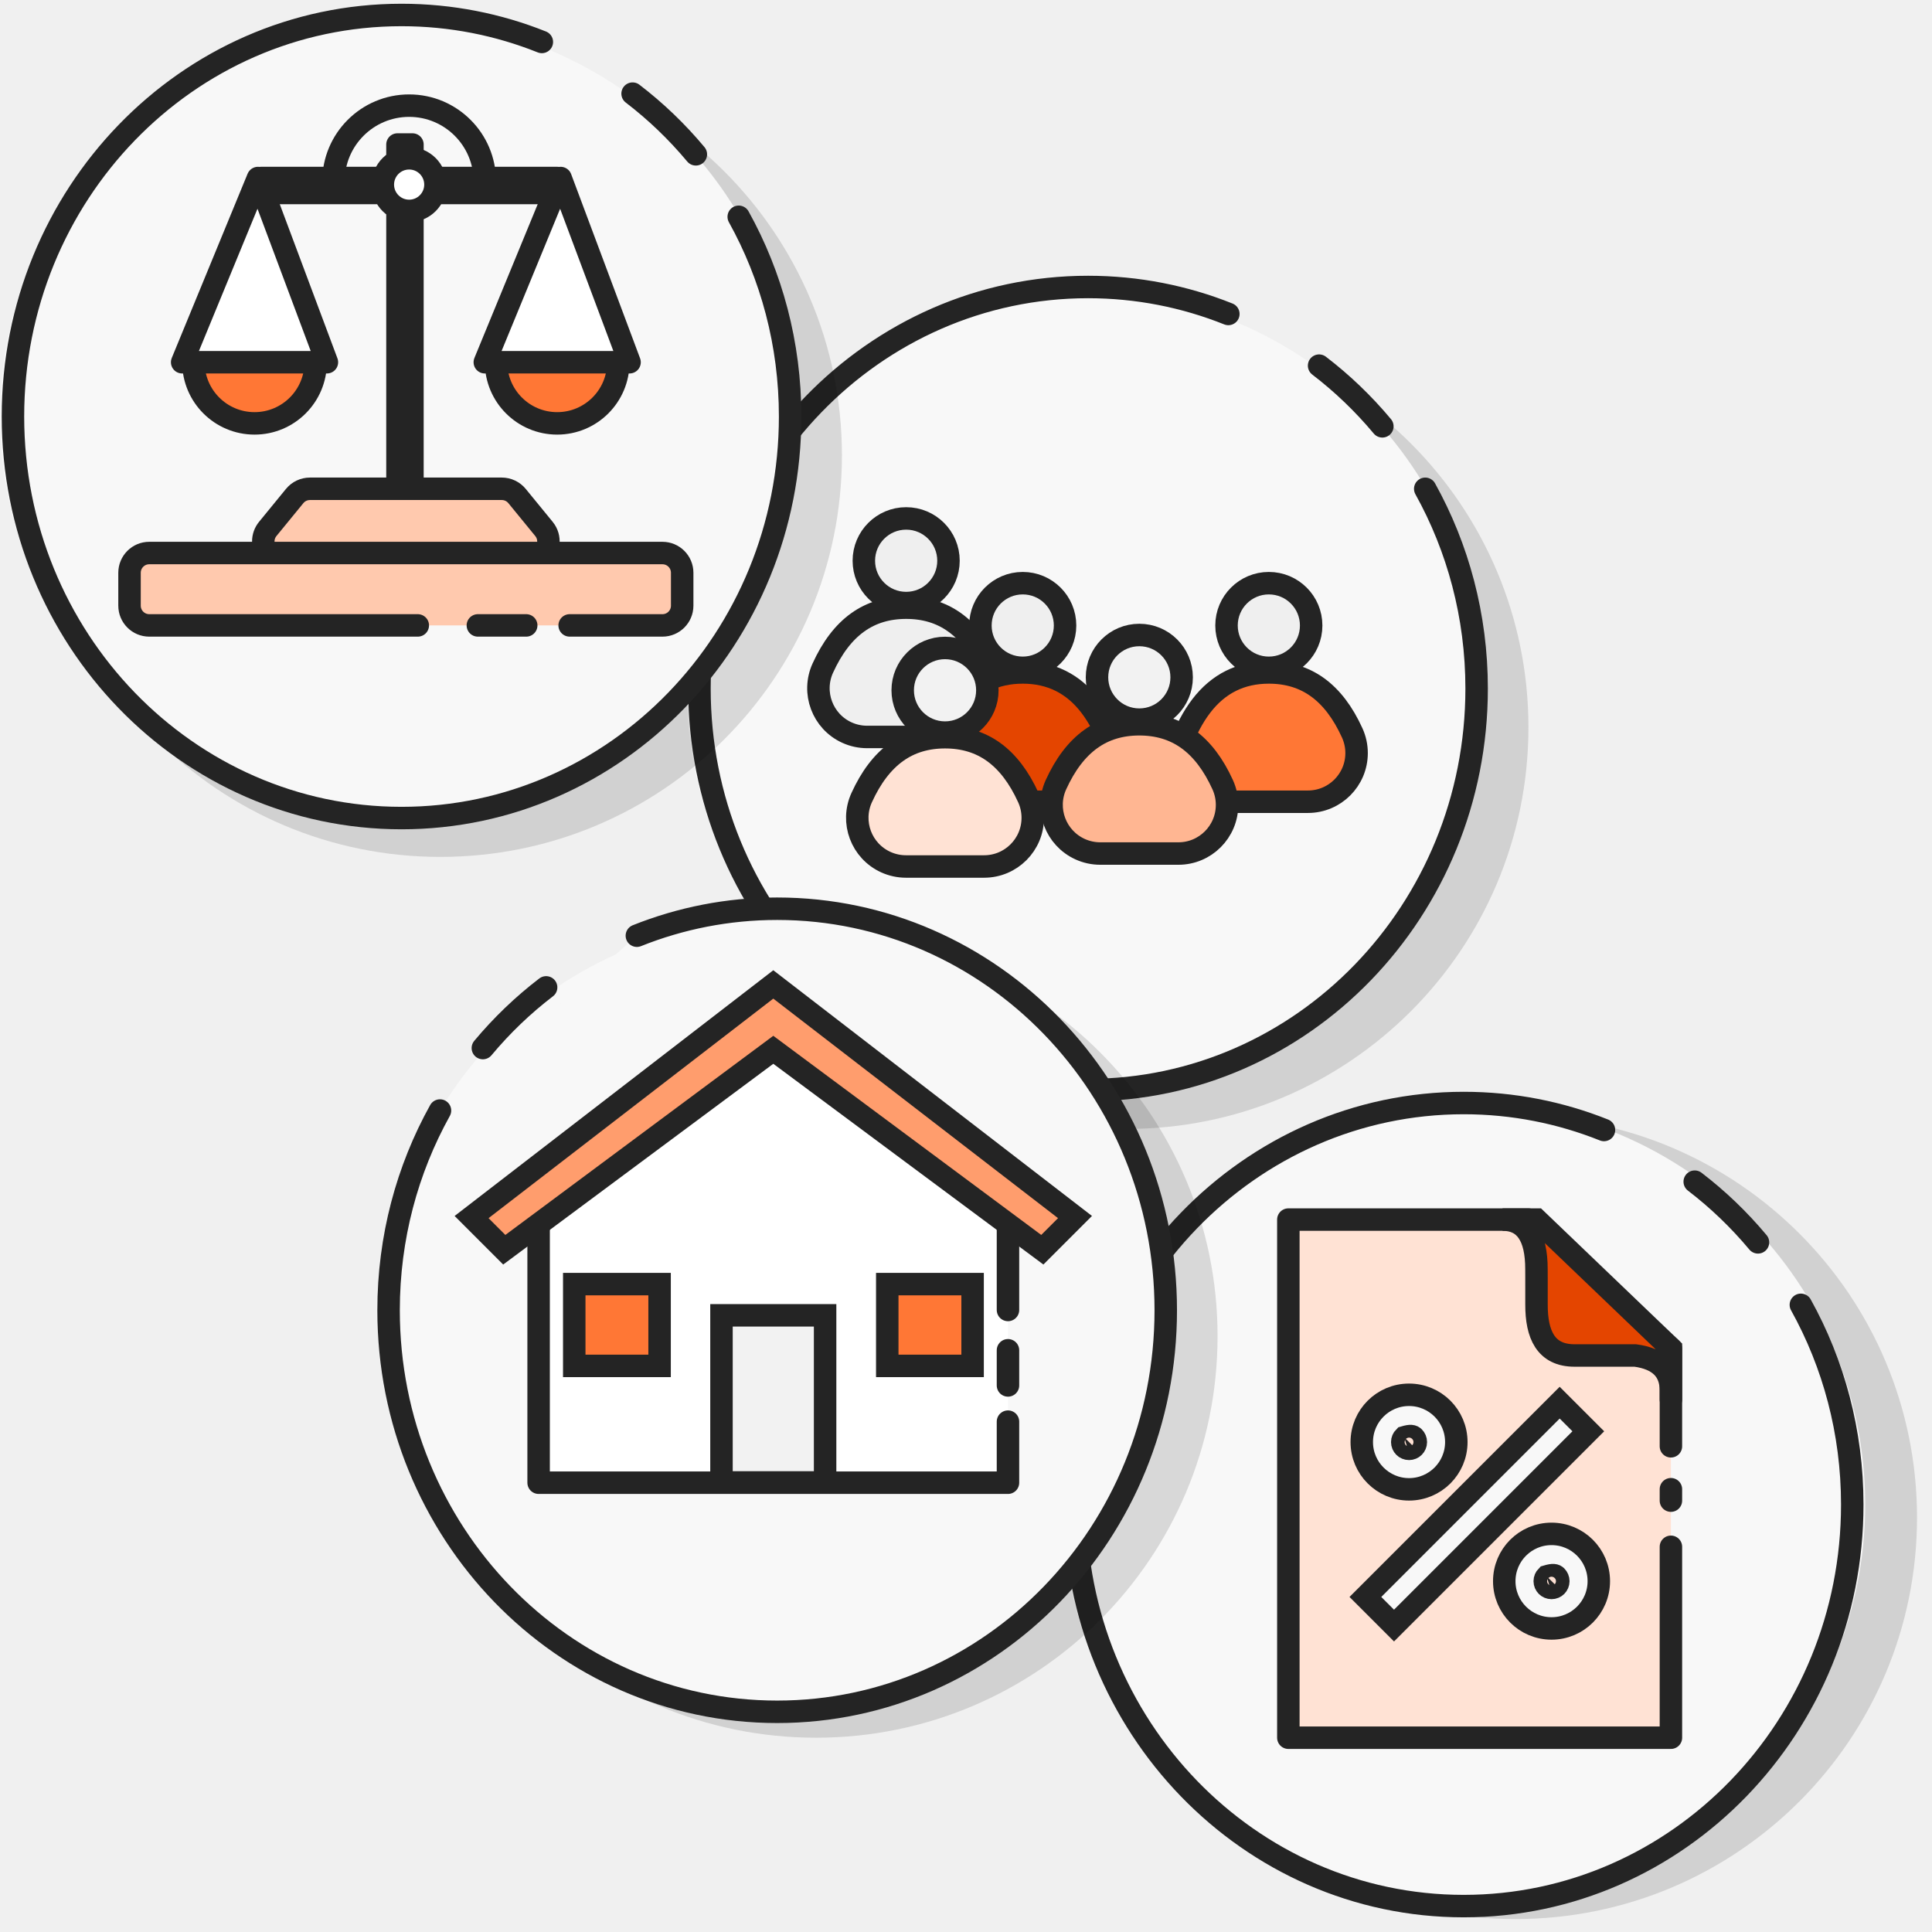
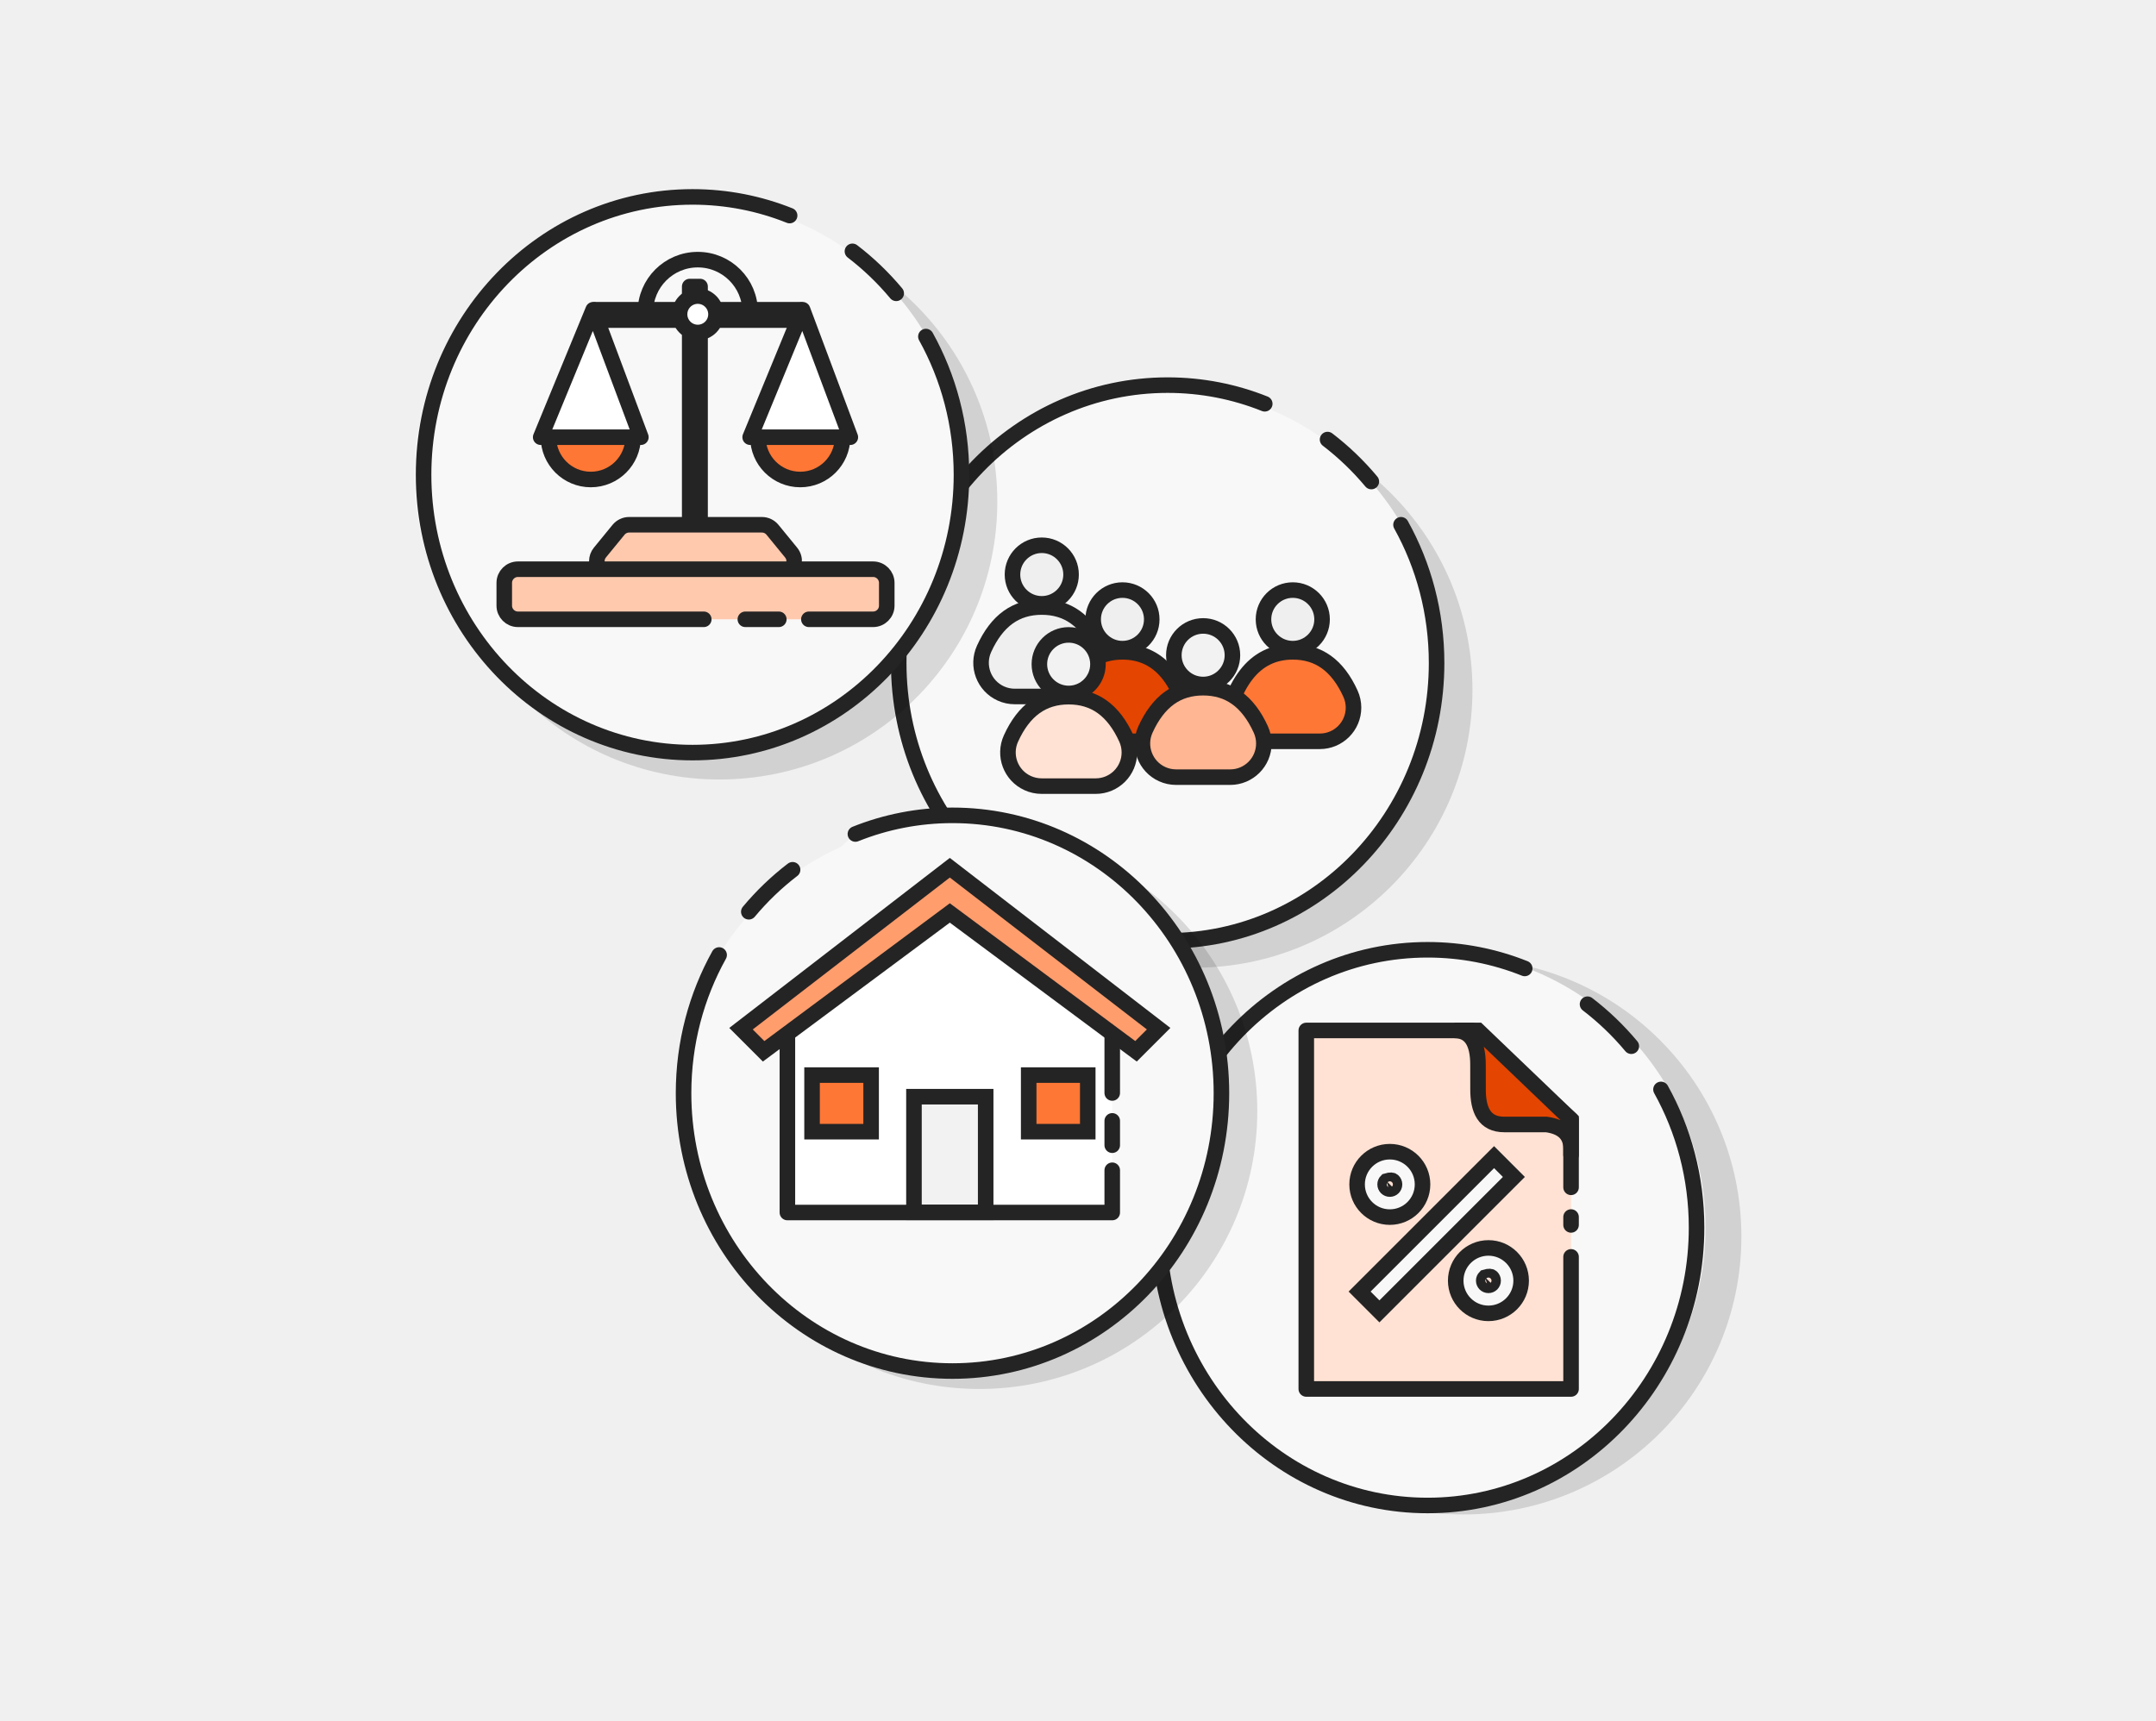
- <svg xmlns="http://www.w3.org/2000/svg" width="129px" height="129px" viewBox="0 0 129 129" version="1.1">
-   <g id="01_Design" stroke="none" stroke-width="1" fill="none" fill-rule="evenodd">
-     <g id="03_Andere_dienstleistungen-Copy" transform="translate(-1132, -943)">
-       <g id="otherservices_button_off" transform="translate(1092, 926)">
-         <g id="ICON-WEITERE-SERVICES" transform="translate(40, 18)">
-           <g id="Group-29" transform="translate(70.91892, 72.64865)">
-             <circle id="Oval" fill="#DEDEDE" style="mix-blend-mode: multiply;" cx="30.27" cy="27.676" r="26.811" />
-             <circle id="Oval" fill="#F8F8F8" cx="26.811" cy="26.811" r="26.811" />
-             <path d="M36.179,1.801 C33.273,0.638 30.114,0 26.811,0 C12.481,0 0.865,12.004 0.865,26.811 C0.865,41.618 12.481,53.622 26.811,53.622 C41.14,53.622 52.757,41.618 52.757,26.811 C52.757,21.956 51.508,17.403 49.325,13.475 M46.462,9.304 C45.205,7.798 43.788,6.438 42.238,5.252" id="Shape" stroke="#242424" stroke-width="1.5" fill="#F8F8F8" stroke-linecap="round" stroke-linejoin="round" />
-             <g id="ICON-formular" transform="translate(14.7027, 7.783784)" stroke="#242424" stroke-width="1.5">
-               <g id="Group-26" transform="translate(0.401714, -0)">
-                 <path d="M25.544,19.458 L25.544,25.998 L16.031,34.595 L3.14770432e-12,34.595 L3.14770432e-12,-3.14770432e-12 L25.544,-3.14770432e-12 L25.544,12.747 M25.544,15.83 L25.544,16.592" id="Shape" fill="#FFE2D4" stroke-linecap="round" stroke-linejoin="round" transform="translate(12.98833, 17.2973) scale(-1, 1) rotate(-180) translate(-12.98833, -17.2973) " />
-                 <g id="Group-25" transform="translate(5.652341, 12.10811)" fill="#F8F8F8">
-                   <path d="M11.92,8.877 C12.792,8.877 13.581,9.231 14.152,9.802 C14.723,10.373 15.077,11.162 15.077,12.034 C15.077,12.906 14.723,13.695 14.152,14.266 C13.581,14.837 12.792,15.191 11.92,15.191 C11.048,15.191 10.259,14.837 9.688,14.266 C9.117,13.695 8.764,12.906 8.764,12.034 C8.764,11.162 9.117,10.373 9.688,9.802 C10.259,9.231 11.048,8.877 11.92,8.877 Z M12.241,11.713 C12.159,11.631 12.045,11.581 11.6,11.713 C11.518,11.796 11.467,11.909 11.467,12.034 C11.467,12.159 11.518,12.273 11.6,12.355 C11.682,12.437 11.795,12.487 11.92,12.487 C12.045,12.487 12.159,12.437 12.241,12.355 C12.323,12.273 12.373,12.159 12.373,12.034 C12.373,11.909 12.323,11.796 12.241,11.713 Z" id="Combined-Shape" />
-                   <path d="M2.407,-0.41 C3.278,-0.41 4.067,-0.057 4.639,0.514 C5.21,1.085 5.563,1.874 5.563,2.746 C5.563,3.618 5.21,4.407 4.639,4.978 C4.067,5.549 3.278,5.903 2.407,5.903 C1.535,5.903 0.746,5.549 0.175,4.978 C-0.397,4.407 -0.75,3.618 -0.75,2.746 C-0.75,1.874 -0.397,1.085 0.175,0.514 C0.746,-0.057 1.535,-0.41 2.407,-0.41 Z M2.727,2.426 C2.645,2.344 2.532,2.293 2.086,2.426 C2.004,2.508 1.953,2.621 1.953,2.746 C1.953,2.871 2.004,2.985 2.086,3.067 C2.168,3.149 2.281,3.199 2.407,3.199 C2.532,3.199 2.645,3.149 2.727,3.067 C2.809,2.985 2.86,2.871 2.86,2.746 C2.86,2.621 2.809,2.508 2.727,2.426 Z" id="Combined-Shape-Copy-5" />
-                   <rect id="Rectangle" transform="translate(6.934036, 7.558167) rotate(-315) translate(-6.934036, -7.558167) " x="5.582" y="-1.615" width="2.703" height="18.346" />
-                 </g>
-               </g>
-               <path d="M25.946,3.422 L16.971,12.019 L14.703,12.019 C16.215,12.019 16.97,10.915 16.968,8.708 C16.968,8.388 16.974,8.318 16.971,6.341 C16.968,4.365 17.574,2.945 19.506,2.945 C20.923,2.945 22.276,2.945 23.567,2.945 C25.153,2.731 25.946,1.948 25.946,0.597 C25.946,-0.754 25.946,0.188 25.946,3.422 Z" id="Path-4" fill="#E44500" transform="translate(20.32432, 6.009299) scale(-1, 1) rotate(-180) translate(-20.32432, -6.009299) " />
-             </g>
-           </g>
-           <g id="Group-33" transform="translate(45.83784, 18.16216)">
-             <circle id="Oval-Copy-12" fill="#DEDEDE" style="mix-blend-mode: multiply;" cx="29.405" cy="29.405" r="26.811" />
-             <g id="Group-27" fill="#F8F8F8">
-               <circle id="Oval" cx="26.5" cy="26.811" r="26.5" />
-               <path d="M36.179,1.801 C33.273,0.638 30.114,0 26.811,0 C12.481,0 0.865,12.004 0.865,26.811 C0.865,41.618 12.481,53.622 26.811,53.622 C41.14,53.622 52.757,41.618 52.757,26.811 C52.757,21.956 51.508,17.403 49.325,13.475 M46.462,9.304 C45.205,7.798 43.788,6.438 42.238,5.252" id="Shape" stroke="#242424" stroke-width="1.5" stroke-linecap="round" stroke-linejoin="round" />
-             </g>
-             <g id="Group-32" transform="translate(6.918919, 14.7027)" stroke="#242424" stroke-width="1.5">
-               <circle id="Oval" fill="#EFEFEF" cx="7.748" cy="3.576" r="2.826" />
-               <path d="M7.748,6.71 C8.984,6.71 10.063,7.032 10.981,7.689 C11.928,8.367 12.699,9.393 13.315,10.747 C13.507,11.17 13.606,11.628 13.606,12.092 C13.606,12.99 13.243,13.802 12.654,14.39 C12.066,14.979 11.254,15.342 10.356,15.342 L10.356,15.342 L5.14,15.342 C4.676,15.342 4.217,15.243 3.795,15.051 C2.978,14.68 2.389,14.012 2.097,13.233 C1.805,12.455 1.81,11.564 2.181,10.747 C2.797,9.393 3.568,8.367 4.515,7.689 C5.433,7.032 6.512,6.71 7.748,6.71 Z" id="Oval" fill="#EFEFEF" />
-               <circle id="Oval" fill="#EFEFEF" cx="31.964" cy="7.9" r="2.826" />
-               <path d="M31.964,11.034 C33.2,11.034 34.28,11.356 35.197,12.013 C36.144,12.692 36.915,13.717 37.531,15.072 C37.723,15.494 37.823,15.953 37.823,16.417 C37.823,17.314 37.459,18.127 36.871,18.715 C36.282,19.303 35.47,19.667 34.573,19.667 L34.573,19.667 L25.089,19.667 C25.557,16.874 26.333,14.737 27.453,13.273 C28.594,11.781 30.097,11.034 31.964,11.034 Z" id="Oval" fill="#FF7735" />
-               <circle id="Oval" fill="#EFEFEF" cx="15.532" cy="7.9" r="2.826" />
-               <path d="M15.532,11.034 C17.399,11.034 18.903,11.781 20.043,13.273 C21.163,14.737 21.939,16.874 22.407,19.667 L22.407,19.667 L8.657,19.667 C9.124,16.874 9.901,14.737 11.021,13.273 C12.161,11.781 13.665,11.034 15.532,11.034 Z" id="Oval" fill="#E44500" />
-               <circle id="Oval" fill="#F2F2F2" cx="23.316" cy="11.36" r="2.826" />
-               <path d="M23.316,14.494 C24.552,14.494 25.631,14.815 26.549,15.473 C27.496,16.151 28.267,17.177 28.883,18.531 C29.075,18.954 29.174,19.412 29.174,19.876 C29.174,20.774 28.81,21.586 28.222,22.174 C27.634,22.762 26.821,23.126 25.924,23.126 L25.924,23.126 L20.708,23.126 C20.244,23.126 19.785,23.027 19.363,22.835 C18.546,22.463 17.956,21.796 17.664,21.017 C17.372,20.238 17.378,19.348 17.749,18.531 C18.365,17.177 19.136,16.151 20.083,15.473 C21,14.815 22.08,14.494 23.316,14.494 Z" id="Oval" fill="#FFB692" />
-               <circle id="Oval" fill="#F2F2F2" cx="10.343" cy="12.225" r="2.826" />
-               <path d="M10.343,15.359 C11.579,15.359 12.658,15.68 13.576,16.338 C14.523,17.016 15.294,18.042 15.91,19.396 C16.102,19.818 16.201,20.277 16.201,20.741 C16.201,21.638 15.837,22.451 15.249,23.039 C14.661,23.627 13.848,23.991 12.951,23.991 L12.951,23.991 L7.735,23.991 C7.271,23.991 6.812,23.892 6.39,23.7 C5.573,23.328 4.983,22.661 4.691,21.882 C4.399,21.103 4.405,20.213 4.776,19.396 C5.392,18.042 6.163,17.016 7.11,16.338 C8.028,15.68 9.107,15.359 10.343,15.359 Z" id="Oval" fill="#FFE2D4" />
-             </g>
-           </g>
-           <g id="Group-28" transform="translate(25.08108, 59.67568)">
-             <circle id="Oval-Copy-13" fill="#DEDEDE" style="mix-blend-mode: multiply;" cx="29.405" cy="28.541" r="26.811" />
-             <g id="Group-27-Copy" transform="translate(27.12162, 27) scale(-1, 1) translate(-27.12162, -27) translate(0.621622, 0)" fill="#F8F8F8">
-               <circle id="Oval" cx="27" cy="26.811" r="26" />
-               <path d="M36.179,1.801 C33.273,0.638 30.114,0 26.811,0 C12.481,0 0.865,12.004 0.865,26.811 C0.865,41.618 12.481,53.622 26.811,53.622 C41.14,53.622 52.757,41.618 52.757,26.811 C52.757,21.956 51.508,17.403 49.325,13.475 M46.462,9.304 C45.205,7.798 43.788,6.438 42.238,5.252" id="Shape" stroke="#242424" stroke-width="1.5" stroke-linecap="round" stroke-linejoin="round" />
-             </g>
-             <g id="Group-24" transform="translate(5.693694, 0.288288)" stroke="#242424" stroke-width="1.5">
-               <path d="M36.528,33.959 L36.528,38.037 L5.189,38.037 L5.189,17.213 L20.859,7.906 L36.528,17.213 L36.528,26.503 M36.528,29.194 L36.528,31.542" id="Shape" fill="#FFFFFF" stroke-linecap="round" stroke-linejoin="round" />
-               <rect id="Rectangle" fill="#F2F2F2" x="17.399" y="26.861" width="6.919" height="11.158" />
-               <rect id="Rectangle-Copy-2" fill="#FF7735" x="7.568" y="24.776" width="5.698" height="5.461" />
-               <rect id="Rectangle-Copy-3" fill="#FF7735" x="28.468" y="24.776" width="5.698" height="5.461" />
-               <path d="M35.103,9.14 L12.962,12.402 L9.7,34.544 L6.614,34.544 L9.875,9.316 L35.103,6.054 L35.103,9.14 Z" id="Combined-Shape" fill="#FF9D6D" transform="translate(20.85851, 20.29889) rotate(-315) translate(-20.85851, -20.29889) " />
-             </g>
-           </g>
-           <g id="Group-30">
-             <circle id="Oval-Copy-12" fill="#DEDEDE" style="mix-blend-mode: multiply;" cx="29.405" cy="29.405" r="26.811" />
-             <g id="Group-27" fill="#F8F8F8">
-               <circle id="Oval" cx="26.5" cy="26.811" r="26.5" />
-               <path d="M36.179,1.801 C33.273,0.638 30.114,0 26.811,0 C12.481,0 0.865,12.004 0.865,26.811 C0.865,41.618 12.481,53.622 26.811,53.622 C41.14,53.622 52.757,41.618 52.757,26.811 C52.757,21.956 51.508,17.403 49.325,13.475 M46.462,9.304 C45.205,7.798 43.788,6.438 42.238,5.252" id="Shape" stroke="#242424" stroke-width="1.5" stroke-linecap="round" stroke-linejoin="round" />
-             </g>
-             <g id="Group-35" transform="translate(8.648649, 5.221793)" stroke="#242424" stroke-width="1.5">
-               <path d="M12.046,26.415 L24.855,26.415 C25.25,26.415 25.624,26.592 25.875,26.898 L27.672,29.095 C28.133,29.658 28.05,30.488 27.486,30.949 C27.251,31.142 26.956,31.247 26.652,31.247 L10.249,31.247 C9.521,31.247 8.931,30.657 8.931,29.929 C8.931,29.625 9.036,29.33 9.229,29.095 L11.026,26.898 C11.277,26.592 11.651,26.415 12.046,26.415 Z" id="Rectangle-Copy" fill="#FFC9AE" stroke-linejoin="round" />
-               <path d="M26.487,35.537 L23.258,35.537 M19.247,35.537 L1.318,35.537 C0.59,35.537 9.09494702e-13,34.947 9.09494702e-13,34.219 L9.09494702e-13,32.022 C9.09494702e-13,31.294 0.59,30.704 1.318,30.704 L35.583,30.704 C36.311,30.704 36.901,31.294 36.901,32.022 L36.901,34.219 C36.901,34.947 36.311,35.537 35.583,35.537 L29.387,35.537 L29.387,35.537" id="Shape" fill="#FFC9AE" stroke-linecap="round" stroke-linejoin="round" />
-               <circle id="Oval" fill="#FF7735" cx="28.554" cy="17.965" r="4.082" />
-               <circle id="Oval-Copy" fill="#FF7735" cx="8.347" cy="17.965" r="4.082" />
-               <rect id="Rectangle-Copy-5" stroke-linejoin="round" transform="translate(18.6701, 14.60832) scale(-1, 1) translate(-18.6701, -14.60832) " x="18.45" y="3.427" width="1" height="22.363" />
-               <rect id="Rectangle-Copy-3" stroke-linejoin="round" transform="translate(18.6701, 5.88417) rotate(-270) translate(-18.6701, -5.88417) " x="18.45" y="-4" width="1" height="19.768" />
-               <polygon id="Rectangle" fill="#FFFFFF" stroke-linejoin="round" points="28.784 5.665 33.387 17.965 23.722 17.965" />
-               <polygon id="Rectangle-Copy-4" fill="#FFFFFF" stroke-linejoin="round" points="8.577 5.665 13.179 17.965 3.514 17.965" />
-               <circle id="Oval-Copy-2" fill="#FFFFFF" stroke-linejoin="round" cx="18.67" cy="6.104" r="1.757" />
-               <path d="M23.722,5.884 C23.722,3.094 21.46,0.832 18.67,0.832 C15.88,0.832 13.618,3.094 13.618,5.884" id="Path" stroke-linejoin="round" />
-             </g>
+ <svg xmlns="http://www.w3.org/2000/svg" width="208" height="166" viewBox="0 0 208 166">
+   <g fill="none" fill-rule="evenodd" transform="translate(40 19)">
+     <g transform="translate(70.919 72.649)">
+       <circle cx="30.27" cy="27.676" r="26.811" fill="#DEDEDE" style="mix-blend-mode:multiply" />
+       <circle cx="26.811" cy="26.811" r="26.811" fill="#F8F8F8" />
+       <path fill="#F8F8F8" stroke="#242424" stroke-linecap="round" stroke-linejoin="round" stroke-width="1.5" d="M36.179,1.801 C33.273,0.638 30.114,0 26.811,0 C12.481,0 0.865,12.004 0.865,26.811 C0.865,41.618 12.481,53.622 26.811,53.622 C41.14,53.622 52.757,41.618 52.757,26.811 C52.757,21.956 51.508,17.403 49.325,13.475 M46.462,9.304 C45.205,7.798 43.788,6.438 42.238,5.252" />
+       <g stroke="#242424" stroke-width="1.5" transform="translate(14.703 7.784)">
+         <g transform="translate(.402)">
+           <path fill="#FFE2D4" stroke-linecap="round" stroke-linejoin="round" d="M25.544,19.458 L25.544,25.998 L16.031,34.595 L3.14770432e-12,34.595 L3.14770432e-12,-3.14770432e-12 L25.544,-3.14770432e-12 L25.544,12.747 M25.544,15.83 L25.544,16.592" transform="matrix(1 0 0 -1 0 34.595)" />
+           <g fill="#F8F8F8" transform="translate(5.652 12.108)">
+             <path d="M11.92 8.877C12.792 8.877 13.581 9.231 14.152 9.802 14.723 10.373 15.077 11.162 15.077 12.034 15.077 12.906 14.723 13.695 14.152 14.266 13.581 14.837 12.792 15.191 11.92 15.191 11.048 15.191 10.259 14.837 9.688 14.266 9.117 13.695 8.764 12.906 8.764 12.034 8.764 11.162 9.117 10.373 9.688 9.802 10.259 9.231 11.048 8.877 11.92 8.877zM11.6 11.713C11.518 11.796 11.467 11.909 11.467 12.034 11.467 12.159 11.518 12.273 11.6 12.355 11.682 12.437 11.795 12.487 11.92 12.487 12.045 12.487 12.159 12.437 12.241 12.355 12.323 12.273 12.373 12.159 12.373 12.034 12.373 11.909 12.323 11.796 12.241 11.713 12.159 11.631 12.045 11.581 11.6 11.713zM2.407-.41C3.278-.41 4.067-.057 4.639.514 5.21 1.085 5.563 1.874 5.563 2.746 5.563 3.618 5.21 4.407 4.639 4.978 4.067 5.549 3.278 5.903 2.407 5.903 1.535 5.903.746 5.549.175 4.978-.397 4.407-.75 3.618-.75 2.746-.75 1.874-.397 1.085.175.514.746-.057 1.535-.41 2.407-.41zM2.086 2.426C2.004 2.508 1.953 2.621 1.953 2.746 1.953 2.871 2.004 2.985 2.086 3.067 2.168 3.149 2.281 3.199 2.407 3.199 2.532 3.199 2.645 3.149 2.727 3.067 2.809 2.985 2.86 2.871 2.86 2.746 2.86 2.621 2.809 2.508 2.727 2.426 2.645 2.344 2.532 2.293 2.086 2.426z" />
+             <rect width="2.703" height="18.346" x="5.582" y="-1.615" transform="rotate(45 6.934 7.558)" />
          </g>
        </g>
+         <path fill="#E44500" d="M25.946,3.422 L16.971,12.019 L14.703,12.019 C16.215,12.019 16.97,10.915 16.968,8.708 C16.968,8.388 16.974,8.318 16.971,6.341 C16.968,4.365 17.574,2.945 19.506,2.945 C20.923,2.945 22.276,2.945 23.567,2.945 C25.153,2.731 25.946,1.948 25.946,0.597 C25.946,-0.754 25.946,0.188 25.946,3.422 Z" transform="matrix(1 0 0 -1 0 12.019)" />
      </g>
+     </g>
+     <g transform="translate(45.838 18.162)">
+       <circle cx="29.405" cy="29.405" r="26.811" fill="#DEDEDE" style="mix-blend-mode:multiply" />
+       <g fill="#F8F8F8">
+         <circle cx="26.5" cy="26.811" r="26.5" />
+         <path stroke="#242424" stroke-linecap="round" stroke-linejoin="round" stroke-width="1.5" d="M36.179,1.801 C33.273,0.638 30.114,0 26.811,0 C12.481,0 0.865,12.004 0.865,26.811 C0.865,41.618 12.481,53.622 26.811,53.622 C41.14,53.622 52.757,41.618 52.757,26.811 C52.757,21.956 51.508,17.403 49.325,13.475 M46.462,9.304 C45.205,7.798 43.788,6.438 42.238,5.252" />
+       </g>
+       <g stroke="#242424" stroke-width="1.5" transform="translate(6.919 14.703)">
+         <circle cx="7.748" cy="3.576" r="2.826" fill="#EFEFEF" />
+         <path fill="#EFEFEF" d="M7.748,6.71 C6.512,6.71 5.433,7.032 4.515,7.689 C3.568,8.367 2.797,9.393 2.181,10.747 C1.81,11.564 1.805,12.455 2.097,13.233 C2.389,14.012 2.978,14.68 3.795,15.051 C4.217,15.243 4.676,15.342 5.14,15.342 L10.356,15.342 C11.254,15.342 12.066,14.979 12.654,14.39 C13.243,13.802 13.606,12.99 13.606,12.092 C13.606,11.628 13.507,11.17 13.315,10.747 C12.699,9.393 11.928,8.367 10.981,7.689 C10.063,7.032 8.984,6.71 7.748,6.71 Z" />
+         <circle cx="31.964" cy="7.9" r="2.826" fill="#EFEFEF" />
+         <path fill="#FF7735" d="M31.964,11.034 C30.097,11.034 28.594,11.781 27.453,13.273 C26.333,14.737 25.557,16.874 25.089,19.667 L34.573,19.667 C35.47,19.667 36.282,19.303 36.871,18.715 C37.459,18.127 37.823,17.314 37.823,16.417 C37.823,15.953 37.723,15.494 37.531,15.072 C36.915,13.717 36.144,12.692 35.197,12.013 C34.28,11.356 33.2,11.034 31.964,11.034 Z" />
+         <circle cx="15.532" cy="7.9" r="2.826" fill="#EFEFEF" />
+         <path fill="#E44500" d="M15.532,11.034 C13.665,11.034 12.161,11.781 11.021,13.273 C9.901,14.737 9.124,16.874 8.657,19.667 L22.407,19.667 C21.939,16.874 21.163,14.737 20.043,13.273 C18.903,11.781 17.399,11.034 15.532,11.034 Z" />
+         <circle cx="23.316" cy="11.36" r="2.826" fill="#F2F2F2" />
+         <path fill="#FFB692" d="M23.316,14.494 C22.08,14.494 21,14.815 20.083,15.473 C19.136,16.151 18.365,17.177 17.749,18.531 C17.378,19.348 17.372,20.238 17.664,21.017 C17.956,21.796 18.546,22.463 19.363,22.835 C19.785,23.027 20.244,23.126 20.708,23.126 L25.924,23.126 C26.821,23.126 27.634,22.762 28.222,22.174 C28.81,21.586 29.174,20.774 29.174,19.876 C29.174,19.412 29.075,18.954 28.883,18.531 C28.267,17.177 27.496,16.151 26.549,15.473 C25.631,14.815 24.552,14.494 23.316,14.494 Z" />
+         <circle cx="10.343" cy="12.225" r="2.826" fill="#F2F2F2" />
+         <path fill="#FFE2D4" d="M10.343,15.359 C9.107,15.359 8.028,15.68 7.11,16.338 C6.163,17.016 5.392,18.042 4.776,19.396 C4.405,20.213 4.399,21.103 4.691,21.882 C4.983,22.661 5.573,23.328 6.39,23.7 C6.812,23.892 7.271,23.991 7.735,23.991 L12.951,23.991 C13.848,23.991 14.661,23.627 15.249,23.039 C15.837,22.451 16.201,21.638 16.201,20.741 C16.201,20.277 16.102,19.818 15.91,19.396 C15.294,18.042 14.523,17.016 13.576,16.338 C12.658,15.68 11.579,15.359 10.343,15.359 Z" />
+       </g>
+     </g>
+     <g transform="translate(25.081 59.676)">
+       <circle cx="29.405" cy="28.541" r="26.811" fill="#DEDEDE" style="mix-blend-mode:multiply" />
+       <g fill="#F8F8F8" transform="matrix(-1 0 0 1 53.622 0)">
+         <circle cx="27" cy="26.811" r="26" />
+         <path stroke="#242424" stroke-linecap="round" stroke-linejoin="round" stroke-width="1.5" d="M36.179,1.801 C33.273,0.638 30.114,0 26.811,0 C12.481,0 0.865,12.004 0.865,26.811 C0.865,41.618 12.481,53.622 26.811,53.622 C41.14,53.622 52.757,41.618 52.757,26.811 C52.757,21.956 51.508,17.403 49.325,13.475 M46.462,9.304 C45.205,7.798 43.788,6.438 42.238,5.252" />
+       </g>
+       <g stroke="#242424" stroke-width="1.5" transform="translate(5.694 .288)">
+         <path fill="#FFF" stroke-linecap="round" stroke-linejoin="round" d="M36.528,33.959 L36.528,38.037 L5.189,38.037 L5.189,17.213 L20.859,7.906 L36.528,17.213 L36.528,26.503 M36.528,29.194 L36.528,31.542" />
+         <rect width="6.919" height="11.158" x="17.399" y="26.861" fill="#F2F2F2" />
+         <rect width="5.698" height="5.461" x="7.568" y="24.776" fill="#FF7735" />
+         <rect width="5.698" height="5.461" x="28.468" y="24.776" fill="#FF7735" />
+         <path fill="#FF9D6D" d="M35.103,9.14 L12.962,12.402 L9.7,34.544 L6.614,34.544 L9.875,9.316 L35.103,6.054 L35.103,9.14 Z" transform="rotate(45 20.859 20.299)" />
+       </g>
+     </g>
+     <circle cx="29.405" cy="29.405" r="26.811" fill="#DEDEDE" style="mix-blend-mode:multiply" />
+     <g fill="#F8F8F8">
+       <circle cx="26.5" cy="26.811" r="26.5" />
+       <path stroke="#242424" stroke-linecap="round" stroke-linejoin="round" stroke-width="1.5" d="M36.179,1.801 C33.273,0.638 30.114,0 26.811,0 C12.481,0 0.865,12.004 0.865,26.811 C0.865,41.618 12.481,53.622 26.811,53.622 C41.14,53.622 52.757,41.618 52.757,26.811 C52.757,21.956 51.508,17.403 49.325,13.475 M46.462,9.304 C45.205,7.798 43.788,6.438 42.238,5.252" />
+     </g>
+     <g stroke="#242424" stroke-width="1.5" transform="translate(8.649 5.222)">
+       <path fill="#FFC9AE" stroke-linejoin="round" d="M12.046,26.415 L24.855,26.415 C25.25,26.415 25.624,26.592 25.875,26.898 L27.672,29.095 C28.133,29.658 28.05,30.488 27.486,30.949 C27.251,31.142 26.956,31.247 26.652,31.247 L10.249,31.247 C9.521,31.247 8.931,30.657 8.931,29.929 C8.931,29.625 9.036,29.33 9.229,29.095 L11.026,26.898 C11.277,26.592 11.651,26.415 12.046,26.415 Z" />
+       <path fill="#FFC9AE" stroke-linecap="round" stroke-linejoin="round" d="M26.487,35.537 L23.258,35.537 M19.247,35.537 L1.318,35.537 C0.59,35.537 9.09494702e-13,34.947 9.09494702e-13,34.219 L9.09494702e-13,32.022 C9.09494702e-13,31.294 0.59,30.704 1.318,30.704 L35.583,30.704 C36.311,30.704 36.901,31.294 36.901,32.022 L36.901,34.219 C36.901,34.947 36.311,35.537 35.583,35.537 L29.387,35.537 L29.387,35.537" />
+       <circle cx="28.554" cy="17.965" r="4.082" fill="#FF7735" />
+       <circle cx="8.347" cy="17.965" r="4.082" fill="#FF7735" />
+       <rect width="1" height="22.363" x="18.45" y="3.427" stroke-linejoin="round" transform="matrix(-1 0 0 1 37.34 0)" />
+       <rect width="1" height="19.768" x="18.45" y="-4" stroke-linejoin="round" transform="rotate(90 18.67 5.884)" />
+       <polygon fill="#FFF" stroke-linejoin="round" points="28.784 5.665 33.387 17.965 23.722 17.965" />
+       <polygon fill="#FFF" stroke-linejoin="round" points="8.577 5.665 13.179 17.965 3.514 17.965" />
+       <circle cx="18.67" cy="6.104" r="1.757" fill="#FFF" stroke-linejoin="round" />
+       <path stroke-linejoin="round" d="M23.722,5.884 C23.722,3.094 21.46,0.832 18.67,0.832 C15.88,0.832 13.618,3.094 13.618,5.884" />
    </g>
  </g>
</svg>
